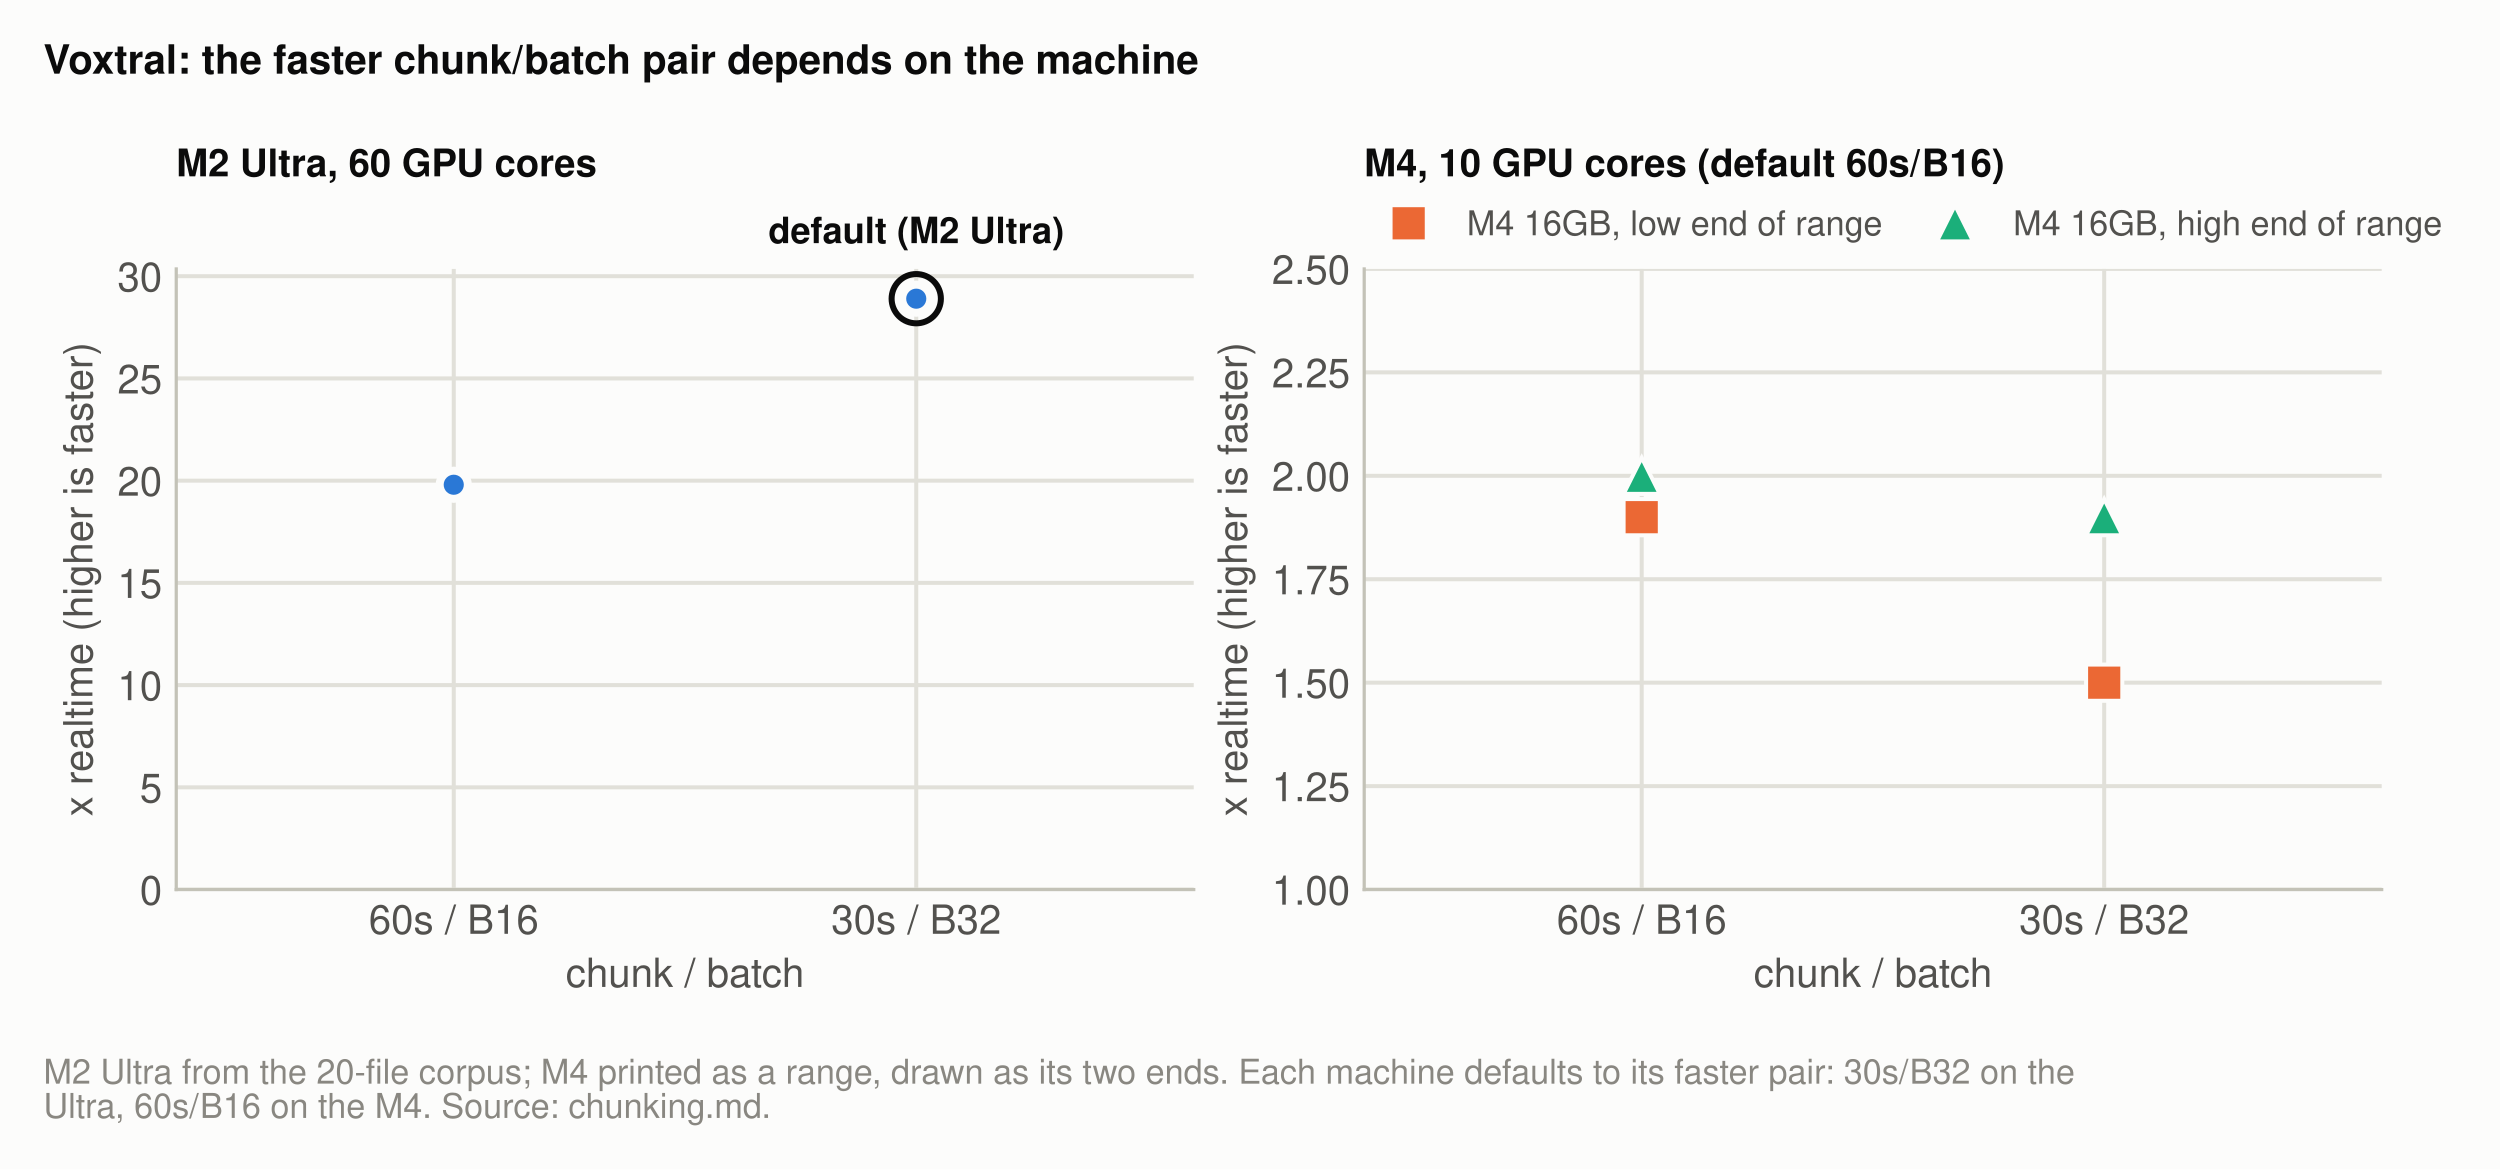
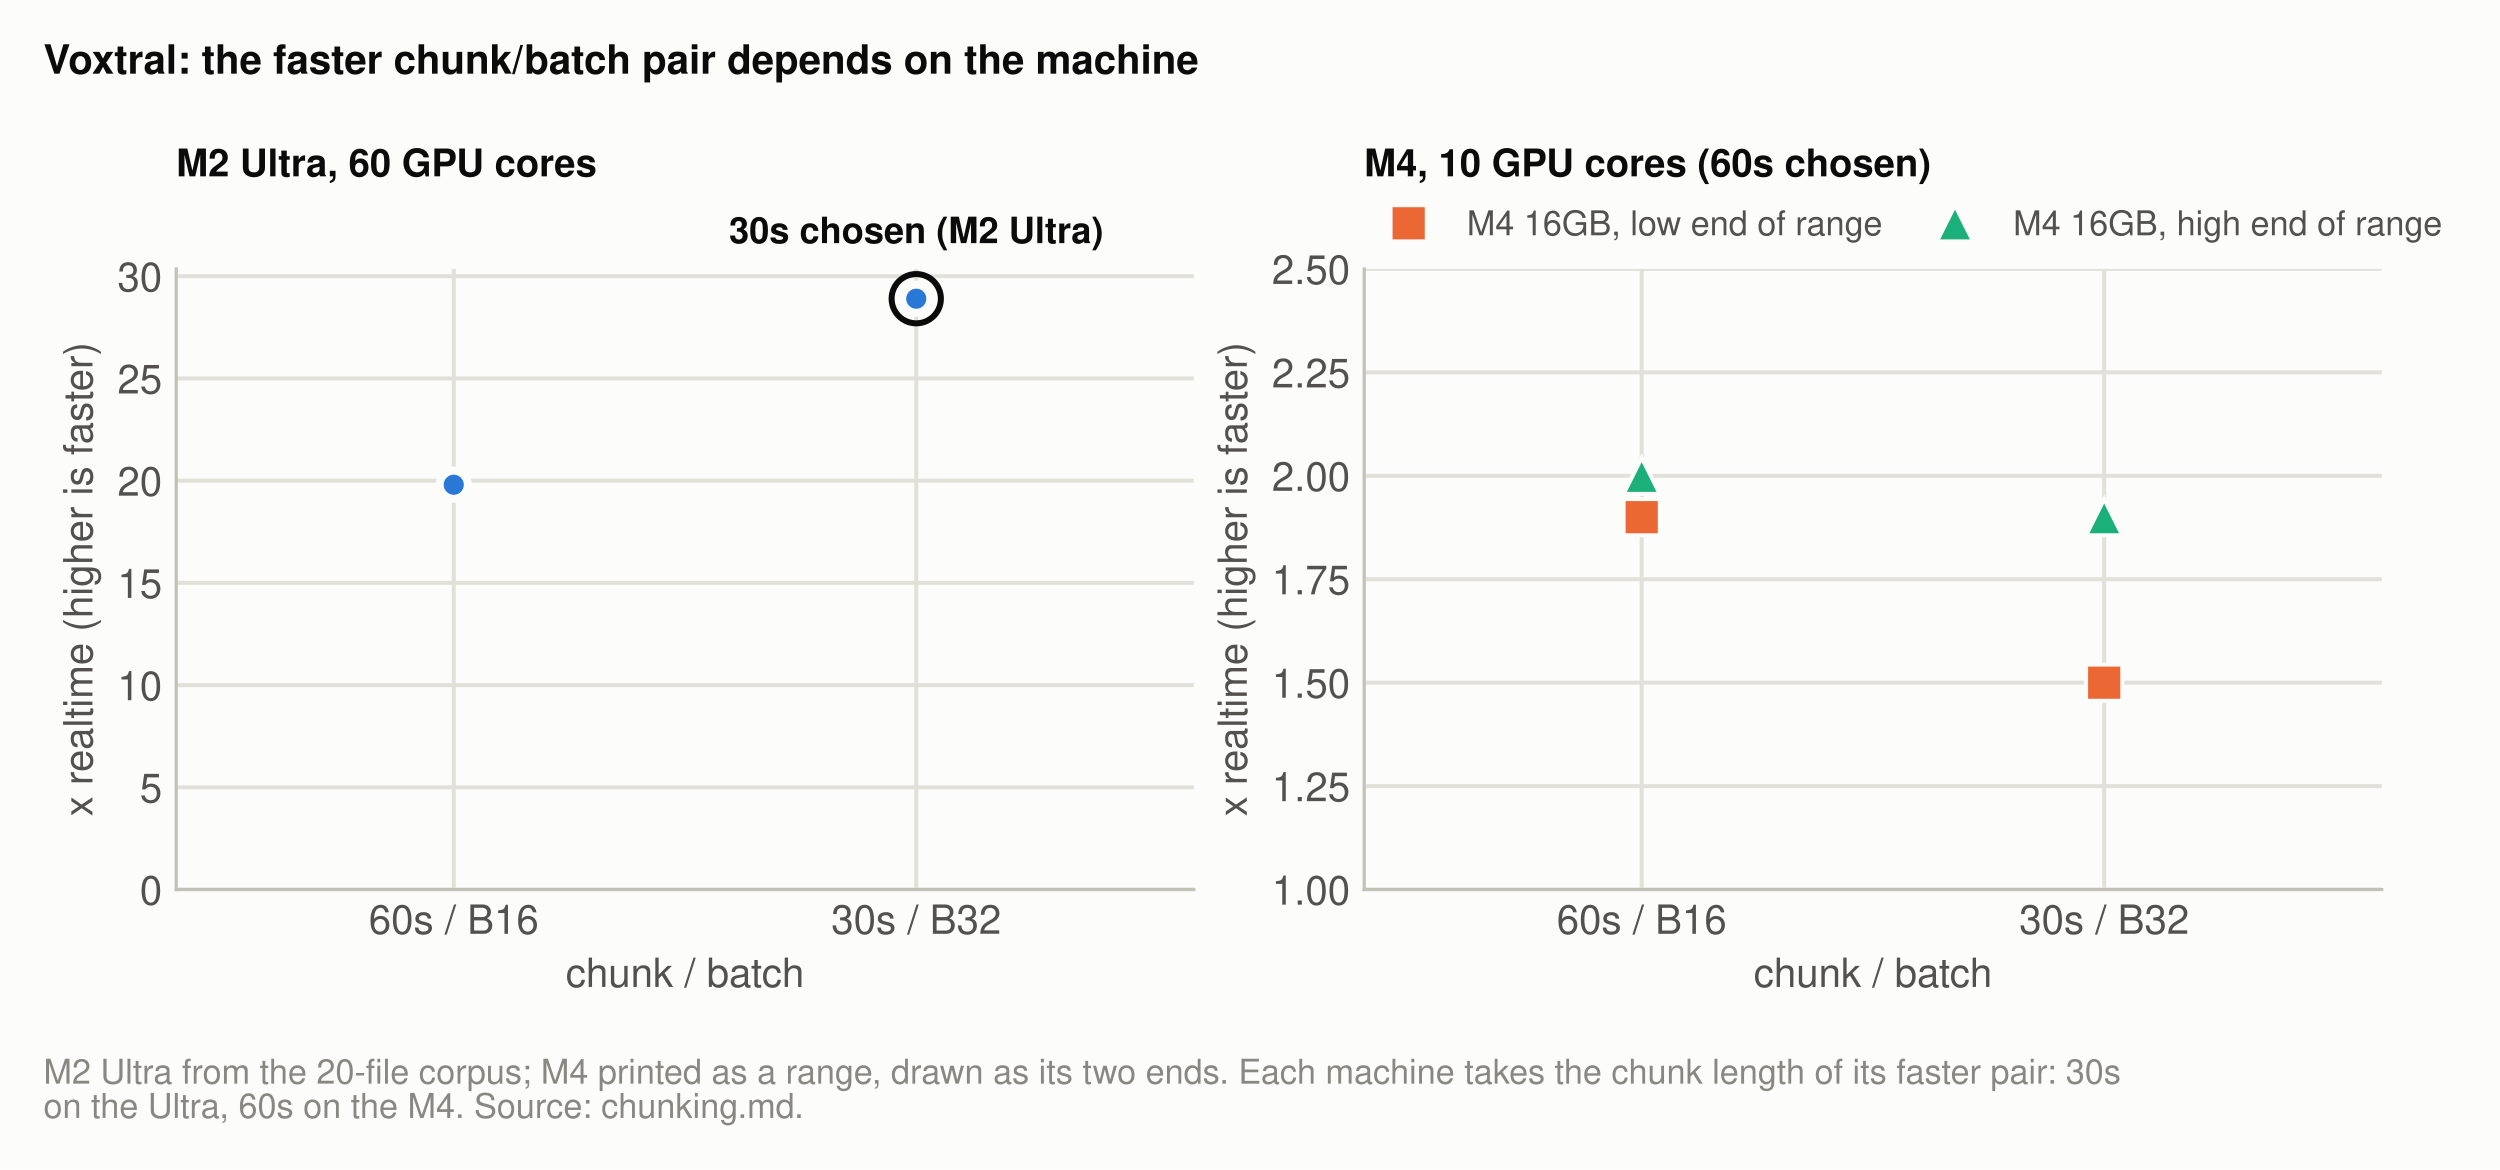
<svg xmlns="http://www.w3.org/2000/svg" xmlns:xlink="http://www.w3.org/1999/xlink" width="621.272pt" height="290.618pt" viewBox="0 0 621.272 290.618" version="1.1">
  <defs>
    <style type="text/css">*{stroke-linejoin: round; stroke-linecap: butt}</style>
  </defs>
  <g id="figure_1">
    <g id="patch_1">
      <path d="M 0 290.618  L 621.272 290.618  L 621.272 0  L 0 0  z " style="fill: #fcfcfb" />
    </g>
    <g id="axes_1">
      <g id="patch_2">
        <path d="M 43.8 221.062  L 296.656 221.062  L 296.656 66.83  L 43.8 66.83  z " style="fill: #fcfcfb" />
      </g>
      <g id="matplotlib.axis_1">
        <g id="xtick_1">
          <g id="line2d_1">
            <path d="M 112.761 221.062  L 112.761 66.83  " clip-path="url(#p6607f27515)" style="fill: none; stroke: #e1e0d9; stroke-linecap: round" />
          </g>
          <g id="line2d_2" />
          <g id="text_1">
            <text style="font-size: 10px; font-family: 'Helvetica', 'Arial', 'DejaVu Sans'; text-anchor: middle; fill: #52514e" x="112.761" y="232.062" transform="rotate(-0 112.7608 232.0616)">60s / B16</text>
          </g>
        </g>
        <g id="xtick_2">
          <g id="line2d_3">
            <path d="M 227.696 221.062  L 227.696 66.83  " clip-path="url(#p6607f27515)" style="fill: none; stroke: #e1e0d9; stroke-linecap: round" />
          </g>
          <g id="line2d_4" />
          <g id="text_2">
            <text style="font-size: 10px; font-family: 'Helvetica', 'Arial', 'DejaVu Sans'; text-anchor: middle; fill: #52514e" x="227.696" y="232.062" transform="rotate(-0 227.6955 232.0616)">30s / B32</text>
          </g>
        </g>
        <g id="text_3">
          <text style="font-size: 10px; font-family: 'Helvetica', 'Arial', 'DejaVu Sans'; text-anchor: middle; fill: #52514e" x="170.228" y="245.261" transform="rotate(-0 170.2282 245.2608)">chunk / batch</text>
        </g>
      </g>
      <g id="matplotlib.axis_2">
        <g id="ytick_1">
          <g id="line2d_5">
            <path d="M 43.8 221.062  L 296.656 221.062  " clip-path="url(#p6607f27515)" style="fill: none; stroke: #e1e0d9; stroke-linecap: round" />
          </g>
          <g id="line2d_6" />
          <g id="text_4">
            <text style="font-size: 10px; font-family: 'Helvetica', 'Arial', 'DejaVu Sans'; text-anchor: end; fill: #52514e" x="40.3" y="224.812" transform="rotate(-0 40.3 224.8116)">0</text>
          </g>
        </g>
        <g id="ytick_2">
          <g id="line2d_7">
            <path d="M 43.8 195.658  L 296.656 195.658  " clip-path="url(#p6607f27515)" style="fill: none; stroke: #e1e0d9; stroke-linecap: round" />
          </g>
          <g id="line2d_8" />
          <g id="text_5">
            <text style="font-size: 10px; font-family: 'Helvetica', 'Arial', 'DejaVu Sans'; text-anchor: end; fill: #52514e" x="40.3" y="199.408" transform="rotate(-0 40.3 199.4078)">5</text>
          </g>
        </g>
        <g id="ytick_3">
          <g id="line2d_9">
            <path d="M 43.8 170.254  L 296.656 170.254  " clip-path="url(#p6607f27515)" style="fill: none; stroke: #e1e0d9; stroke-linecap: round" />
          </g>
          <g id="line2d_10" />
          <g id="text_6">
            <text style="font-size: 10px; font-family: 'Helvetica', 'Arial', 'DejaVu Sans'; text-anchor: end; fill: #52514e" x="40.3" y="174.004" transform="rotate(-0 40.3 174.004)">10</text>
          </g>
        </g>
        <g id="ytick_4">
          <g id="line2d_11">
            <path d="M 43.8 144.85  L 296.656 144.85  " clip-path="url(#p6607f27515)" style="fill: none; stroke: #e1e0d9; stroke-linecap: round" />
          </g>
          <g id="line2d_12" />
          <g id="text_7">
            <text style="font-size: 10px; font-family: 'Helvetica', 'Arial', 'DejaVu Sans'; text-anchor: end; fill: #52514e" x="40.3" y="148.6" transform="rotate(-0 40.3 148.6002)">15</text>
          </g>
        </g>
        <g id="ytick_5">
          <g id="line2d_13">
            <path d="M 43.8 119.446  L 296.656 119.446  " clip-path="url(#p6607f27515)" style="fill: none; stroke: #e1e0d9; stroke-linecap: round" />
          </g>
          <g id="line2d_14" />
          <g id="text_8">
            <text style="font-size: 10px; font-family: 'Helvetica', 'Arial', 'DejaVu Sans'; text-anchor: end; fill: #52514e" x="40.3" y="123.196" transform="rotate(-0 40.3 123.1964)">20</text>
          </g>
        </g>
        <g id="ytick_6">
          <g id="line2d_15">
            <path d="M 43.8 94.043  L 296.656 94.043  " clip-path="url(#p6607f27515)" style="fill: none; stroke: #e1e0d9; stroke-linecap: round" />
          </g>
          <g id="line2d_16" />
          <g id="text_9">
            <text style="font-size: 10px; font-family: 'Helvetica', 'Arial', 'DejaVu Sans'; text-anchor: end; fill: #52514e" x="40.3" y="97.793" transform="rotate(-0 40.3 97.79255)">25</text>
          </g>
        </g>
        <g id="ytick_7">
          <g id="line2d_17">
            <path d="M 43.8 68.639  L 296.656 68.639  " clip-path="url(#p6607f27515)" style="fill: none; stroke: #e1e0d9; stroke-linecap: round" />
          </g>
          <g id="line2d_18" />
          <g id="text_10">
            <text style="font-size: 10px; font-family: 'Helvetica', 'Arial', 'DejaVu Sans'; text-anchor: end; fill: #52514e" x="40.3" y="72.389" transform="rotate(-0 40.3 72.38875)">30</text>
          </g>
        </g>
        <g id="text_11">
          <text style="font-size: 10px; font-family: 'Helvetica', 'Arial', 'DejaVu Sans'; text-anchor: middle; fill: #52514e" x="22.966" y="143.946" transform="rotate(-90 22.96562 143.9458)">x realtime (higher is faster)</text>
        </g>
      </g>
      <g id="patch_3">
        <path d="M 43.8 221.062  L 43.8 66.83  " style="fill: none; stroke: #c3c2b7; stroke-width: 0.8; stroke-linejoin: miter; stroke-linecap: square" />
      </g>
      <g id="patch_4">
        <path d="M 43.8 221.062  L 296.656 221.062  " style="fill: none; stroke: #c3c2b7; stroke-width: 0.8; stroke-linejoin: miter; stroke-linecap: square" />
      </g>
      <g id="line2d_19">
        <defs>
          <path id="me25996a3b5" d="M 0 3.5  C 0.928 3.5 1.819 3.131 2.475 2.475  C 3.131 1.819 3.5 0.928 3.5 0  C 3.5 -0.928 3.131 -1.819 2.475 -2.475  C 1.819 -3.131 0.928 -3.5 0 -3.5  C -0.928 -3.5 -1.819 -3.131 -2.475 -2.475  C -3.131 -1.819 -3.5 -0.928 -3.5 0  C -3.5 0.928 -3.131 1.819 -2.475 2.475  C -1.819 3.131 -0.928 3.5 0 3.5  z " style="stroke: #fcfcfb; stroke-width: 2" />
        </defs>
        <g clip-path="url(#p6607f27515)">
          <use xlink:href="#me25996a3b5" x="112.761" y="120.463" style="fill: #2a78d6; stroke: #fcfcfb; stroke-width: 2" />
          <use xlink:href="#me25996a3b5" x="227.696" y="74.228" style="fill: #2a78d6; stroke: #fcfcfb; stroke-width: 2" />
        </g>
      </g>
      <g id="text_12">
-         <text style="font-weight: 700; font-size: 9px; font-family: 'Helvetica', 'Arial', 'DejaVu Sans'; text-anchor: middle; fill: #0b0b0b" x="227.696" y="60.412" transform="rotate(-0 227.6955 60.41212)">default (M2 Ultra)</text>
+         <text style="font-weight: 700; font-size: 9px; font-family: 'Helvetica', 'Arial', 'DejaVu Sans'; text-anchor: middle; fill: #0b0b0b" x="227.696" y="60.412" transform="rotate(-0 227.6955 60.41212)">30s chosen (M2 Ultra)</text>
      </g>
      <g id="text_13">
        <text style="font-weight: 700; font-size: 9.5px; font-family: 'Helvetica', 'Arial', 'DejaVu Sans'; text-anchor: start; fill: #0b0b0b" x="43.8" y="43.83" transform="rotate(-0 43.8 43.83)">M2 Ultra, 60 GPU cores</text>
      </g>
      <g id="PathCollection_1">
        <path d="M 227.696 80.351  C 229.32 80.351 230.877 79.706 232.026 78.558  C 233.174 77.409 233.819 75.852 233.819 74.228  C 233.819 72.604 233.174 71.046 232.026 69.897  C 230.877 68.749 229.32 68.104 227.696 68.104  C 226.072 68.104 224.514 68.749 223.365 69.897  C 222.217 71.046 221.572 72.604 221.572 74.228  C 221.572 75.852 222.217 77.409 223.365 78.558  C 224.514 79.706 226.072 80.351 227.696 80.351  L 227.696 80.351  z " clip-path="url(#p6607f27515)" style="fill: none; stroke: #0b0b0b; stroke-width: 1.5" />
      </g>
    </g>
    <g id="axes_2">
      <g id="patch_5">
        <path d="M 339.016 221.062  L 591.873 221.062  L 591.873 66.83  L 339.016 66.83  z " style="fill: #fcfcfb" />
      </g>
      <g id="matplotlib.axis_3">
        <g id="xtick_3">
          <g id="line2d_20">
            <path d="M 407.977 221.062  L 407.977 66.83  " clip-path="url(#p27f61876e8)" style="fill: none; stroke: #e1e0d9; stroke-linecap: round" />
          </g>
          <g id="line2d_21" />
          <g id="text_14">
            <text style="font-size: 10px; font-family: 'Helvetica', 'Arial', 'DejaVu Sans'; text-anchor: middle; fill: #52514e" x="407.977" y="232.062" transform="rotate(-0 407.9772 232.0616)">60s / B16</text>
          </g>
        </g>
        <g id="xtick_4">
          <g id="line2d_22">
            <path d="M 522.912 221.062  L 522.912 66.83  " clip-path="url(#p27f61876e8)" style="fill: none; stroke: #e1e0d9; stroke-linecap: round" />
          </g>
          <g id="line2d_23" />
          <g id="text_15">
            <text style="font-size: 10px; font-family: 'Helvetica', 'Arial', 'DejaVu Sans'; text-anchor: middle; fill: #52514e" x="522.912" y="232.062" transform="rotate(-0 522.9119 232.0616)">30s / B32</text>
          </g>
        </g>
        <g id="text_16">
          <text style="font-size: 10px; font-family: 'Helvetica', 'Arial', 'DejaVu Sans'; text-anchor: middle; fill: #52514e" x="465.445" y="245.261" transform="rotate(-0 465.4445 245.2608)">chunk / batch</text>
        </g>
      </g>
      <g id="matplotlib.axis_4">
        <g id="ytick_8">
          <g id="line2d_24">
            <path d="M 339.016 221.062  L 591.873 221.062  " clip-path="url(#p27f61876e8)" style="fill: none; stroke: #e1e0d9; stroke-linecap: round" />
          </g>
          <g id="line2d_25" />
          <g id="text_17">
            <text style="font-size: 10px; font-family: 'Helvetica', 'Arial', 'DejaVu Sans'; text-anchor: end; fill: #52514e" x="335.516" y="224.812" transform="rotate(-0 335.5164 224.8116)">1.00</text>
          </g>
        </g>
        <g id="ytick_9">
          <g id="line2d_26">
            <path d="M 339.016 195.356  L 591.873 195.356  " clip-path="url(#p27f61876e8)" style="fill: none; stroke: #e1e0d9; stroke-linecap: round" />
          </g>
          <g id="line2d_27" />
          <g id="text_18">
            <text style="font-size: 10px; font-family: 'Helvetica', 'Arial', 'DejaVu Sans'; text-anchor: end; fill: #52514e" x="335.516" y="199.106" transform="rotate(-0 335.5164 199.1063)">1.25</text>
          </g>
        </g>
        <g id="ytick_10">
          <g id="line2d_28">
            <path d="M 339.016 169.651  L 591.873 169.651  " clip-path="url(#p27f61876e8)" style="fill: none; stroke: #e1e0d9; stroke-linecap: round" />
          </g>
          <g id="line2d_29" />
          <g id="text_19">
            <text style="font-size: 10px; font-family: 'Helvetica', 'Arial', 'DejaVu Sans'; text-anchor: end; fill: #52514e" x="335.516" y="173.401" transform="rotate(-0 335.5164 173.401)">1.50</text>
          </g>
        </g>
        <g id="ytick_11">
          <g id="line2d_30">
            <path d="M 339.016 143.946  L 591.873 143.946  " clip-path="url(#p27f61876e8)" style="fill: none; stroke: #e1e0d9; stroke-linecap: round" />
          </g>
          <g id="line2d_31" />
          <g id="text_20">
            <text style="font-size: 10px; font-family: 'Helvetica', 'Arial', 'DejaVu Sans'; text-anchor: end; fill: #52514e" x="335.516" y="147.696" transform="rotate(-0 335.5164 147.6958)">1.75</text>
          </g>
        </g>
        <g id="ytick_12">
          <g id="line2d_32">
            <path d="M 339.016 118.241  L 591.873 118.241  " clip-path="url(#p27f61876e8)" style="fill: none; stroke: #e1e0d9; stroke-linecap: round" />
          </g>
          <g id="line2d_33" />
          <g id="text_21">
            <text style="font-size: 10px; font-family: 'Helvetica', 'Arial', 'DejaVu Sans'; text-anchor: end; fill: #52514e" x="335.516" y="121.991" transform="rotate(-0 335.5164 121.9905)">2.00</text>
          </g>
        </g>
        <g id="ytick_13">
          <g id="line2d_34">
            <path d="M 339.016 92.535  L 591.873 92.535  " clip-path="url(#p27f61876e8)" style="fill: none; stroke: #e1e0d9; stroke-linecap: round" />
          </g>
          <g id="line2d_35" />
          <g id="text_22">
            <text style="font-size: 10px; font-family: 'Helvetica', 'Arial', 'DejaVu Sans'; text-anchor: end; fill: #52514e" x="335.516" y="96.285" transform="rotate(-0 335.5164 96.28526)">2.25</text>
          </g>
        </g>
        <g id="ytick_14">
          <g id="line2d_36">
            <path d="M 339.016 66.83  L 591.873 66.83  " clip-path="url(#p27f61876e8)" style="fill: none; stroke: #e1e0d9; stroke-linecap: round" />
          </g>
          <g id="line2d_37" />
          <g id="text_23">
            <text style="font-size: 10px; font-family: 'Helvetica', 'Arial', 'DejaVu Sans'; text-anchor: end; fill: #52514e" x="335.516" y="70.58" transform="rotate(-0 335.5164 70.58)">2.50</text>
          </g>
        </g>
        <g id="text_24">
          <text style="font-size: 10px; font-family: 'Helvetica', 'Arial', 'DejaVu Sans'; text-anchor: middle; fill: #52514e" x="309.843" y="143.946" transform="rotate(-90 309.8429 143.9458)">x realtime (higher is faster)</text>
        </g>
      </g>
      <g id="patch_6">
        <path d="M 339.016 221.062  L 339.016 66.83  " style="fill: none; stroke: #c3c2b7; stroke-width: 0.8; stroke-linejoin: miter; stroke-linecap: square" />
      </g>
      <g id="patch_7">
        <path d="M 339.016 221.062  L 591.873 221.062  " style="fill: none; stroke: #c3c2b7; stroke-width: 0.8; stroke-linejoin: miter; stroke-linecap: square" />
      </g>
      <g id="line2d_38">
        <defs>
          <path id="m1132983ee9" d="M -4.5 4.5  L 4.5 4.5  L 4.5 -4.5  L -4.5 -4.5  z " style="stroke: #fcfcfb; stroke-linejoin: miter" />
        </defs>
        <g clip-path="url(#p27f61876e8)">
          <use xlink:href="#m1132983ee9" x="407.977" y="128.523" style="fill: #eb6834; stroke: #fcfcfb; stroke-linejoin: miter" />
          <use xlink:href="#m1132983ee9" x="522.912" y="169.651" style="fill: #eb6834; stroke: #fcfcfb; stroke-linejoin: miter" />
        </g>
      </g>
      <g id="line2d_39">
        <defs>
          <path id="m2f4d4d476e" d="M 0 -4.5  L -4.5 4.5  L 4.5 4.5  z " style="stroke: #fcfcfb; stroke-linejoin: miter" />
        </defs>
        <g clip-path="url(#p27f61876e8)">
          <use xlink:href="#m2f4d4d476e" x="407.977" y="118.241" style="fill: #1baf7a; stroke: #fcfcfb; stroke-linejoin: miter" />
          <use xlink:href="#m2f4d4d476e" x="522.912" y="128.523" style="fill: #1baf7a; stroke: #fcfcfb; stroke-linejoin: miter" />
        </g>
      </g>
      <g id="text_25">
-         <text style="font-weight: 700; font-size: 9.5px; font-family: 'Helvetica', 'Arial', 'DejaVu Sans'; text-anchor: start; fill: #0b0b0b" x="339.016" y="43.83" transform="rotate(-0 339.0164 43.83)">M4, 10 GPU cores (default 60s/B16)</text>
+         <text style="font-weight: 700; font-size: 9.5px; font-family: 'Helvetica', 'Arial', 'DejaVu Sans'; text-anchor: start; fill: #0b0b0b" x="339.016" y="43.83" transform="rotate(-0 339.0164 43.83)">M4, 10 GPU cores (60s chosen)</text>
      </g>
      <g id="legend_1">
        <g id="line2d_40">
          <g>
            <use xlink:href="#m1132983ee9" x="350.066" y="55.49" style="fill: #eb6834; stroke: #fcfcfb; stroke-linejoin: miter" />
          </g>
        </g>
        <g id="text_26">
          <text style="font-size: 8.5px; font-family: 'Helvetica', 'Arial', 'DejaVu Sans'; text-anchor: start; fill: #52514e" x="364.516" y="58.465" transform="rotate(-0 364.5164 58.46474)">M4 16GB, low end of range</text>
        </g>
        <g id="line2d_41">
          <g>
            <use xlink:href="#m2f4d4d476e" x="485.837" y="55.49" style="fill: #1baf7a; stroke: #fcfcfb; stroke-linejoin: miter" />
          </g>
        </g>
        <g id="text_27">
          <text style="font-size: 8.5px; font-family: 'Helvetica', 'Arial', 'DejaVu Sans'; text-anchor: start; fill: #52514e" x="500.287" y="58.465" transform="rotate(-0 500.2866 58.46474)">M4 16GB, high end of range</text>
        </g>
      </g>
    </g>
    <g id="text_28">
      <text style="font-weight: 700; font-size: 10px; font-family: 'Helvetica', 'Arial', 'DejaVu Sans'; text-anchor: start; fill: #0b0b0b" x="10.8" y="18.3" transform="rotate(-0 10.8 18.3)">Voxtral: the faster chunk/batch pair depends on the machine</text>
    </g>
    <g id="text_29">
-       <text style="font-size: 8.5px; font-family: 'Helvetica', 'Arial', 'DejaVu Sans'; fill: #898781" transform="translate(10.8 269.3016)">M2 Ultra from the 20-file corpus; M4 printed as a range, drawn as its two ends. Each machine defaults to its faster pair: 30s/B32 on the</text>
-       <text style="font-size: 8.5px; font-family: 'Helvetica', 'Arial', 'DejaVu Sans'; fill: #898781" transform="translate(10.8 277.8104)">Ultra, 60s/B16 on the M4. Source: chunking.md.</text>
+       <text style="font-size: 8.5px; font-family: 'Helvetica', 'Arial', 'DejaVu Sans'; fill: #898781" transform="translate(10.8 269.3016)">M2 Ultra from the 20-file corpus; M4 printed as a range, drawn as its two ends. Each machine takes the chunk length of its faster pair: 30s</text>
+       <text style="font-size: 8.5px; font-family: 'Helvetica', 'Arial', 'DejaVu Sans'; fill: #898781" transform="translate(10.8 277.8104)">on the Ultra, 60s on the M4. Source: chunking.md.</text>
    </g>
  </g>
  <defs>
    <clipPath id="p6607f27515">
      <rect x="43.8" y="66.83" width="252.856" height="154.232" />
    </clipPath>
    <clipPath id="p27f61876e8">
      <rect x="339.016" y="66.83" width="252.856" height="154.232" />
    </clipPath>
  </defs>
</svg>
